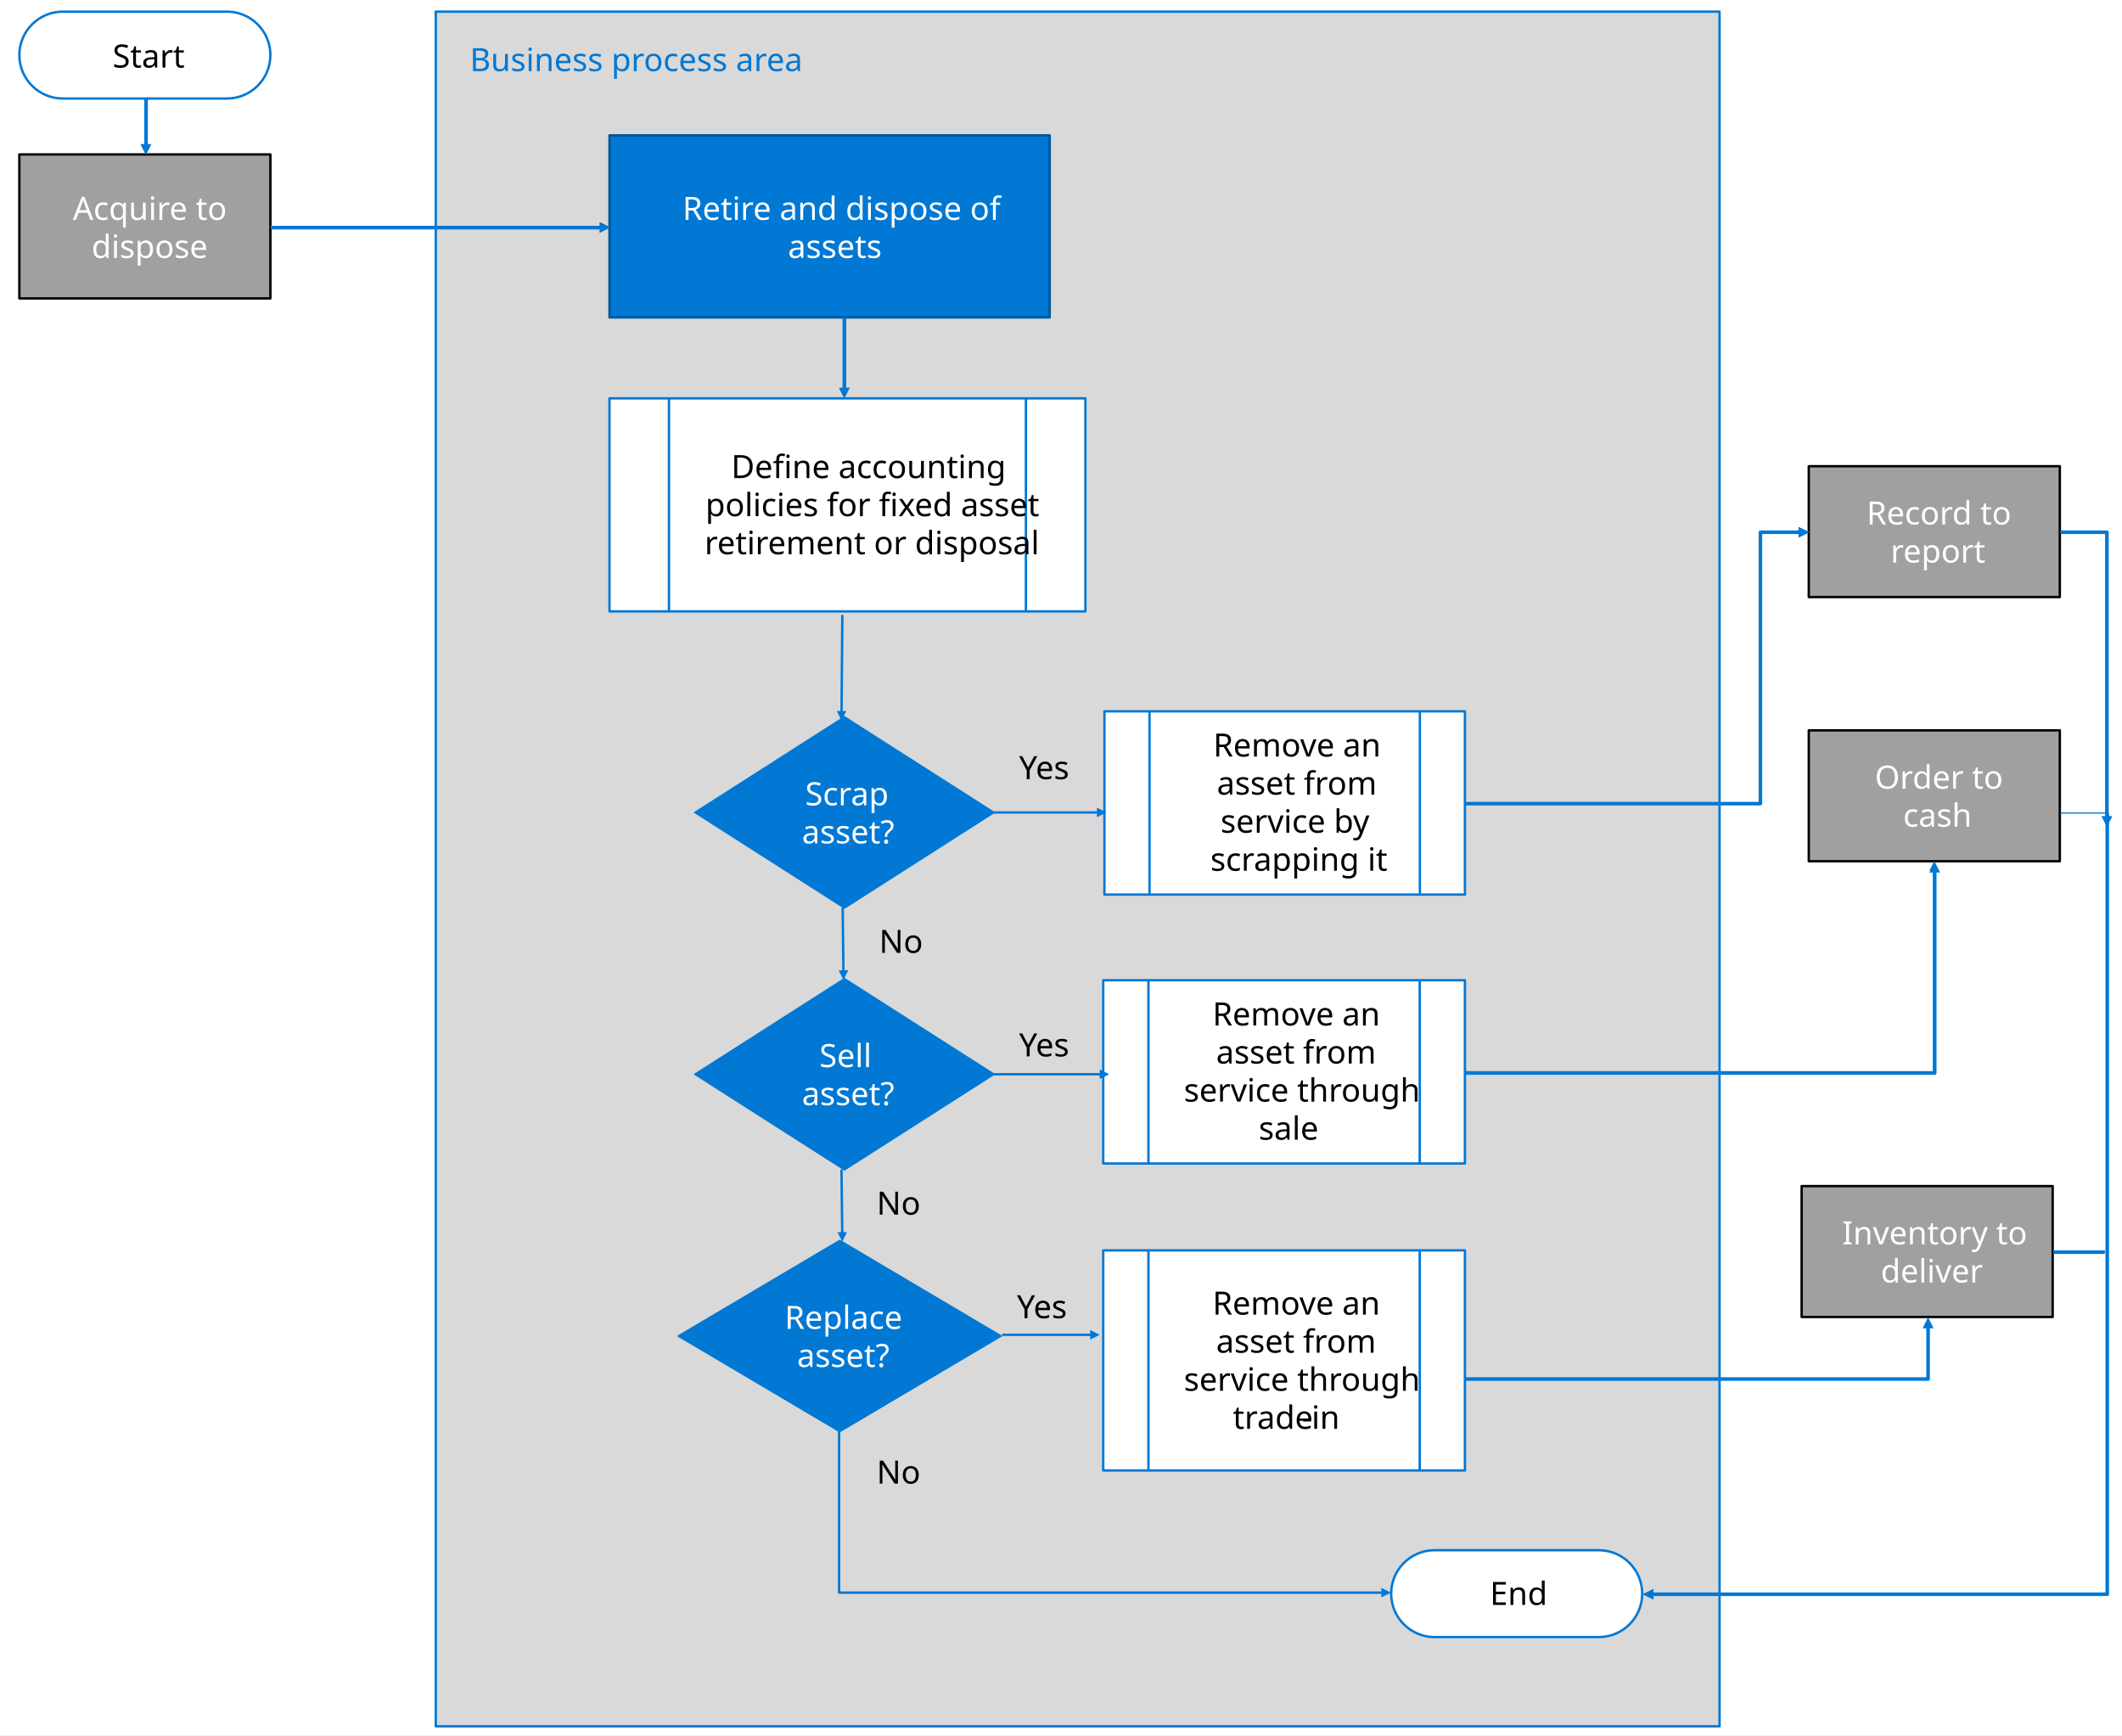
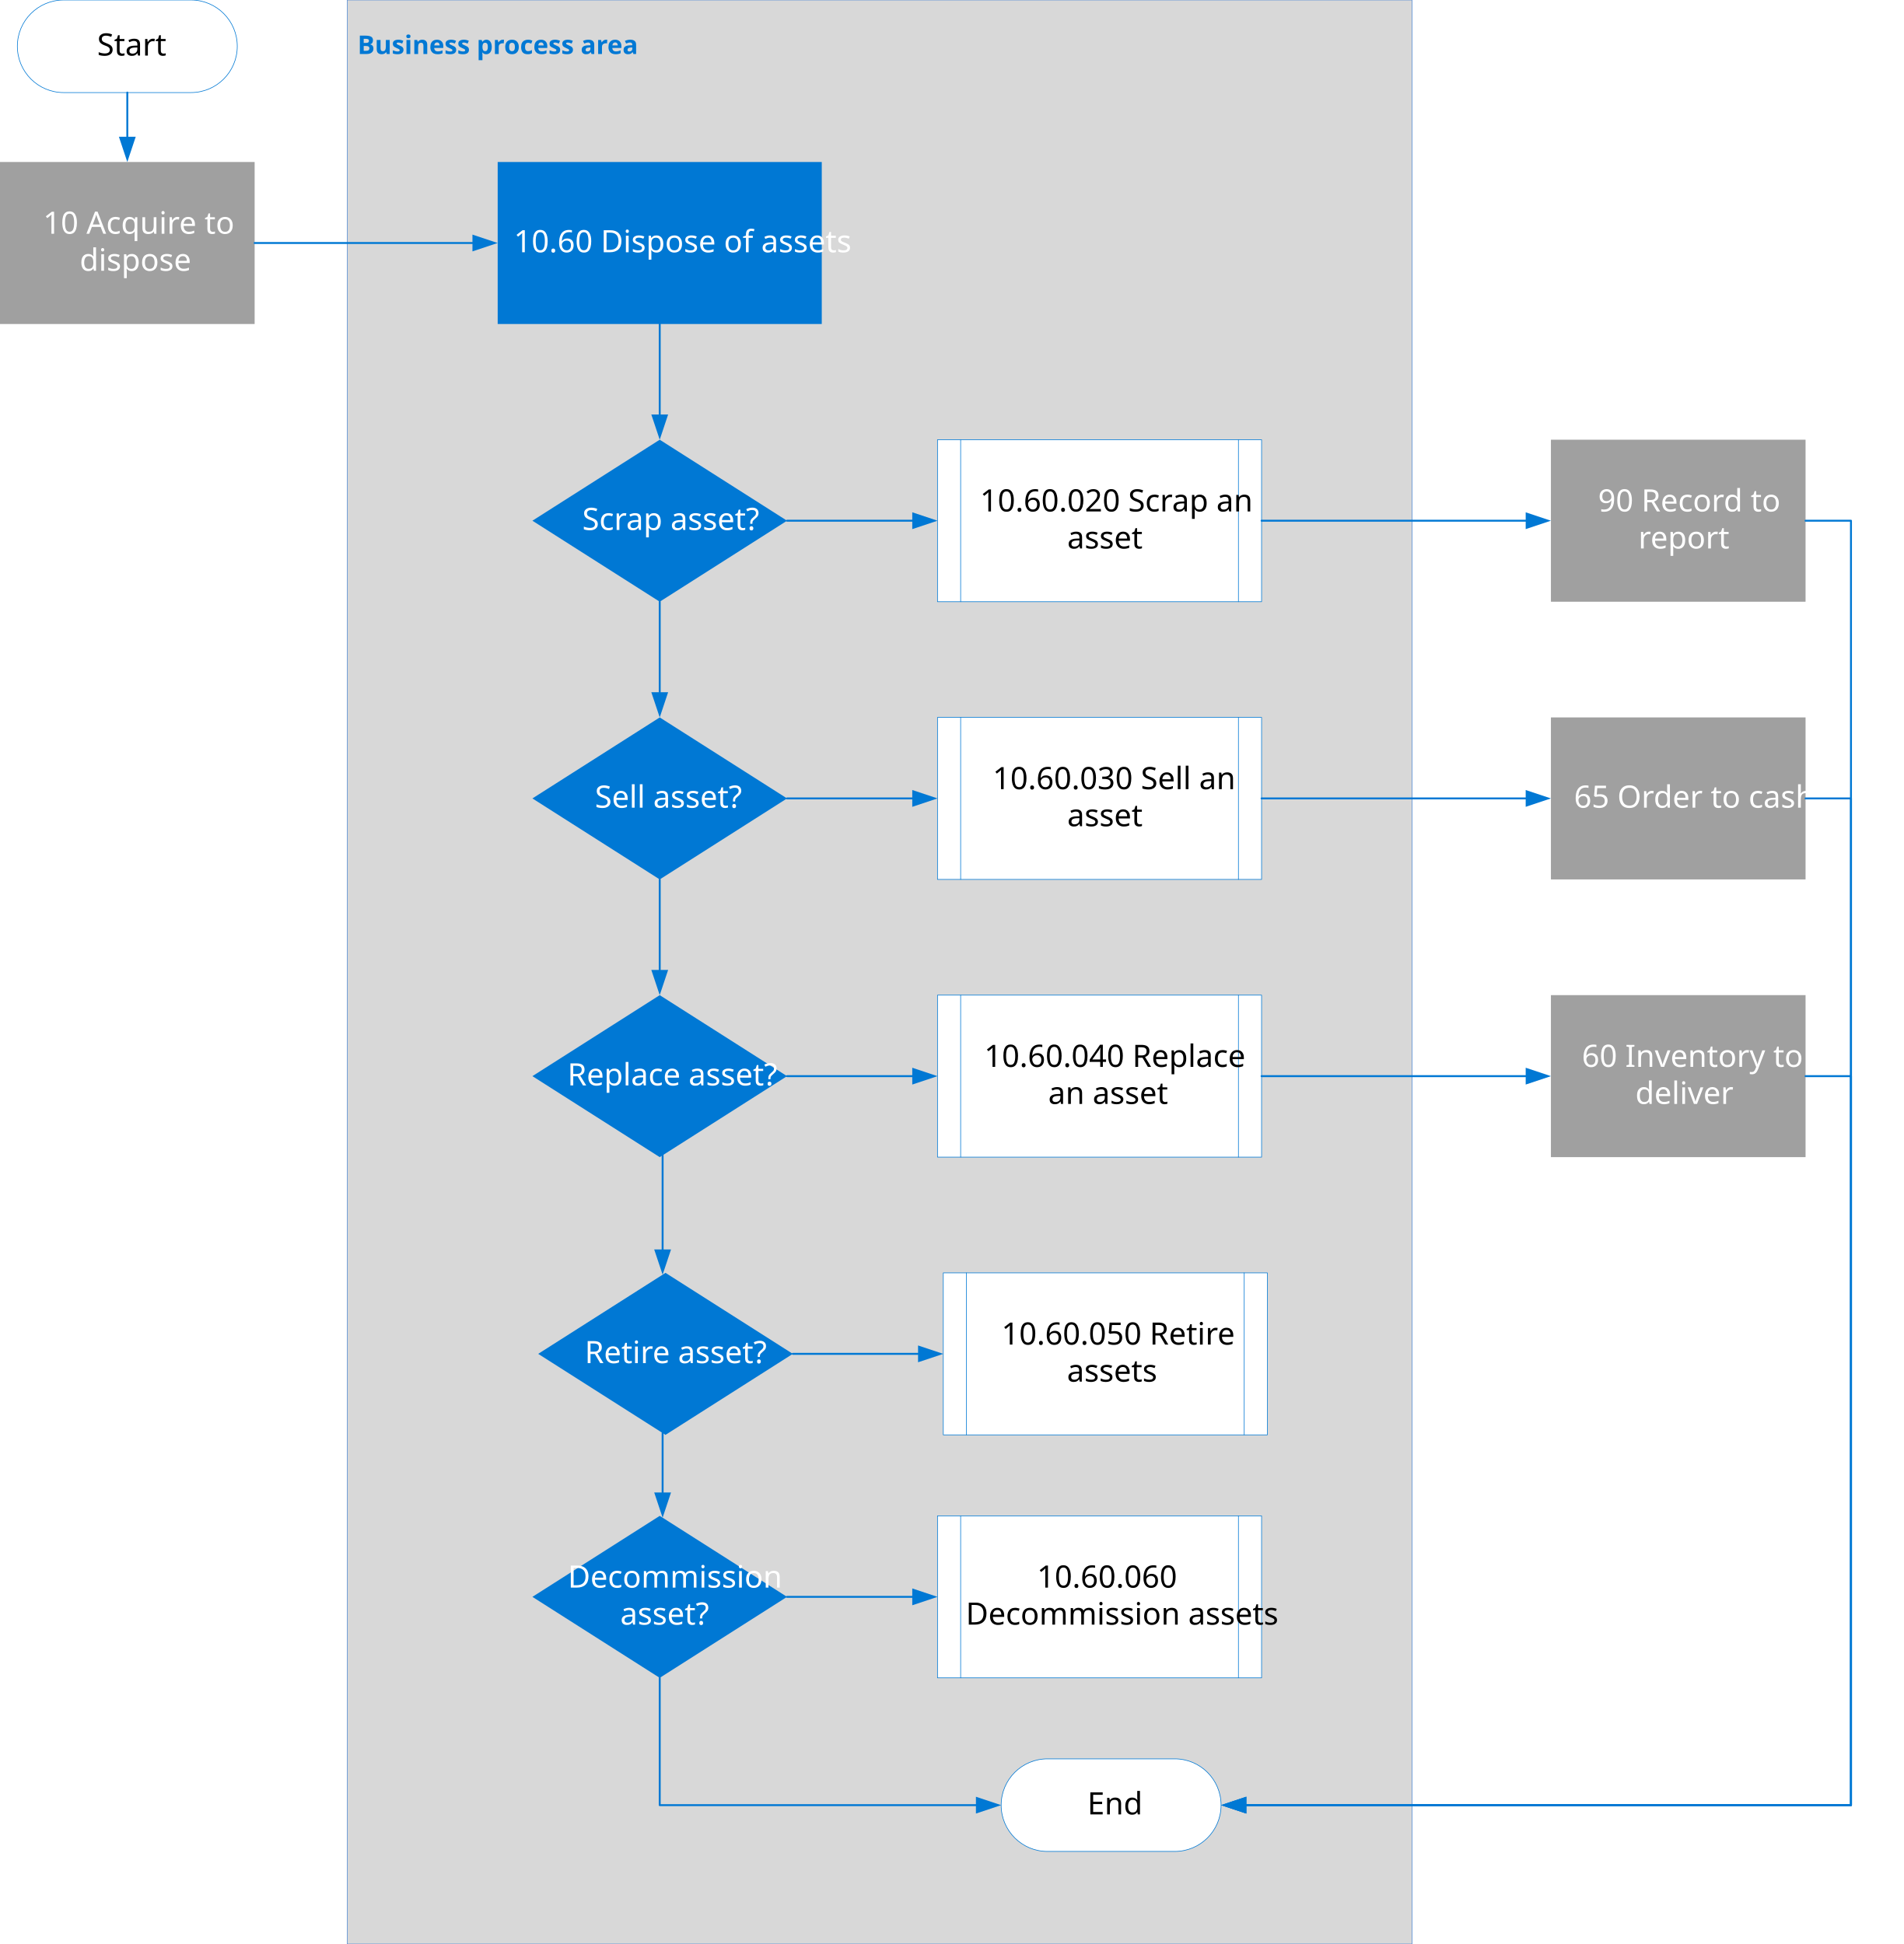
- <svg xmlns="http://www.w3.org/2000/svg" width="1783.525" height="1458.228" overflow="hidden" version="1.1" id="svg190">
-   <defs id="defs194" />
-   <g id="g188" transform="translate(-46.73807,-183.2132)">
-     <rect x="46.738" y="183.213" width="1783.525" height="1458.228" fill="#ffffff" id="rect2" style="stroke-width:0.84" />
-     <path d="m 1193.5,1369 h 93.66 v 1 h -93.66 z m 92.33,-3.5 8,4 -8,4 z" fill="#0078d4" id="path4" />
-     <rect x="413" y="193" width="1079" height="1441" stroke="#0078d4" stroke-width="2" stroke-linejoin="round" stroke-miterlimit="10" fill="#d9d9d9" id="rect6" />
-     <text fill="#0078d4" font-family="'Segoe UI', 'Segoe UI_MSFontService', sans-serif" font-weight="400" font-size="27px" transform="translate(441.65,243)" id="text8">Business process area</text>
-     <path d="M 63,229.5 C 63,209.342 79.342,193 99.5,193 h 138 c 20.158,0 36.5,16.342 36.5,36.5 v 0 c 0,20.158 -16.342,36.5 -36.5,36.5 H 99.5 C 79.342,266 63,249.658 63,229.5 Z" stroke="#0078d4" stroke-width="2" stroke-linejoin="round" stroke-miterlimit="10" fill="none" fill-rule="evenodd" id="path10" />
-     <text font-family="'Segoe UI', 'Segoe UI_MSFontService', sans-serif" font-weight="400" font-size="27px" transform="translate(141.338,240)" id="text12">Start</text>
-     <rect x="63" y="313" width="211" height="121" stroke="#000000" stroke-width="2" stroke-linejoin="round" stroke-miterlimit="10" fill="#a0a0a0" id="rect14" />
-     <text fill="#ffffff" font-family="'Segoe UI', 'Segoe UI_MSFontService', sans-serif" font-weight="400" font-size="27px" transform="translate(107.988,368)" id="text16">Acquire to</text>
-     <text fill="#ffffff" font-family="'Segoe UI', 'Segoe UI_MSFontService', sans-serif" font-weight="400" font-size="27px" transform="translate(123.708,400)" id="text18">dispose</text>
-     <path d="M 1,-4.48434e-6 1,40.157 h -2 L -1,4.48434e-6 Z M 4,38.824 l -4,8 -4,-8 z" fill="#0078d4" transform="matrix(-1,0,0,1,169,266)" id="path20" />
-     <rect x="559" y="297" width="370" height="153" stroke="#00569b" stroke-width="2" stroke-linejoin="round" stroke-miterlimit="10" fill="#0078d4" id="rect22" />
-     <text fill="#ffffff" font-family="'Segoe UI', 'Segoe UI_MSFontService', sans-serif" font-weight="400" font-size="27px" transform="translate(620.38,368)" id="text24">Retire and dispose of</text>
-     <text fill="#ffffff" font-family="'Segoe UI', 'Segoe UI_MSFontService', sans-serif" font-weight="400" font-size="27px" transform="translate(709.007,400)" id="text26">assets</text>
-     <rect x="559" y="518" width="400" height="179" fill="#ffffff" id="rect28" />
-     <path d="M 609,518 V 697 M 909,518 v 179" stroke="#0078d4" stroke-width="2" stroke-linejoin="round" stroke-miterlimit="10" fill="none" fill-rule="evenodd" id="path30" />
-     <rect x="559" y="518" width="400" height="179" stroke="#0078d4" stroke-width="2" stroke-linejoin="round" stroke-miterlimit="10" fill="none" id="rect32" />
-     <text font-family="Calibri, Calibri_MSFontService, sans-serif" font-weight="400" font-size="27px" transform="translate(661.317,585)" id="text34">Define accounting</text>
-     <text font-family="Calibri, Calibri_MSFontService, sans-serif" font-weight="400" font-size="27px" transform="translate(639.663,617)" id="text36">policies for fixed asset</text>
-     <text font-family="Calibri, Calibri_MSFontService, sans-serif" font-weight="400" font-size="27px" transform="translate(638.93,649)" id="text38">retirement or disposal</text>
-     <rect x="974" y="1007" width="304" height="154" fill="#ffffff" id="rect40" />
-     <path d="m 1012,1007 v 154 m 228,-154 v 154" stroke="#0078d4" stroke-width="2" stroke-linejoin="round" stroke-miterlimit="10" fill="none" fill-rule="evenodd" id="path42" />
-     <rect x="974" y="1007" width="304" height="154" stroke="#0078d4" stroke-width="2" stroke-linejoin="round" stroke-miterlimit="10" fill="none" id="rect44" />
-     <text font-family="Calibri, Calibri_MSFontService, sans-serif" font-weight="400" font-size="27px" transform="translate(1065.86,1045)" id="text46">Remove an</text>
-     <text font-family="Calibri, Calibri_MSFontService, sans-serif" font-weight="400" font-size="27px" transform="translate(1068.88,1077)" id="text48">asset from</text>
-     <text font-family="Calibri, Calibri_MSFontService, sans-serif" font-weight="400" font-size="27px" transform="translate(1041.78,1109)" id="text50">service through</text>
-     <text font-family="Calibri, Calibri_MSFontService, sans-serif" font-weight="400" font-size="27px" transform="translate(1104.68,1141)" id="text52">sale</text>
-     <path d="m 274,373 h 278.463 v 2 H 274 Z m 277.13,-3 8,4 -8,4 z" fill="#0078d4" id="path54" />
-     <rect x="1561" y="1180" width="211" height="110" stroke="#000000" stroke-width="2" stroke-linejoin="round" stroke-miterlimit="10" fill="#a0a0a0" id="rect56" />
-     <text fill="#ffffff" font-family="'Segoe UI', 'Segoe UI_MSFontService', sans-serif" font-weight="400" font-size="27px" transform="translate(1595.03,1229)" id="text58">Inventory to</text>
-     <text fill="#ffffff" font-family="'Segoe UI', 'Segoe UI_MSFontService', sans-serif" font-weight="400" font-size="27px" transform="translate(1627.52,1261)" id="text60">deliver</text>
-     <path d="m 1216,1522.5 c 0,-20.16 16.34,-36.5 36.5,-36.5 h 138 c 20.16,0 36.5,16.34 36.5,36.5 v 0 c 0,20.16 -16.34,36.5 -36.5,36.5 h -138 c -20.16,0 -36.5,-16.34 -36.5,-36.5 z" stroke="#0078d4" stroke-width="2" stroke-linejoin="round" stroke-miterlimit="10" fill="#ffffff" fill-rule="evenodd" id="path62" />
-     <text font-family="'Segoe UI', 'Segoe UI_MSFontService', sans-serif" font-weight="400" font-size="27px" transform="translate(1299.01,1532)" id="text64">End</text>
-     <path d="M 1,-0.008 1.664,82.079 -0.336,82.095 -1,0.008 Z M 4.653,80.722 0.718,88.754 -3.346,80.786 Z" fill="#0078d4" transform="matrix(-1,0,0,1,754.718,700)" id="path66" />
-     <path d="m 756,945.988 0.639,54.032 -2,0.02 L 754,946.012 Z m 3.623,52.664 -3.905,8.048 -4.094,-7.953 z" fill="#0078d4" id="path68" />
-     <path d="m 757,450 v 60.848 h -2 V 450 Z m 3,59.515 -4,8 -4,-8 z" fill="#0078d4" id="path70" />
-     <path d="M 1.5,-6.72652e-6 1.5,39.324 h -3 L -1.5,6.72652e-6 Z M 4.5,37.824 l -4.5,9 -4.5,-9 z" fill="#0078d4" transform="matrix(-1,0,0,1,169.5,266.5)" id="path72" />
-     <path d="m 274.5,373 h 277.63 v 3 H 274.5 Z m 276.13,-3 9,4.5 -9,4.5 z" fill="#0078d4" id="path74" />
-     <path d="m 758,450.5 v 60.015 h -3 V 450.5 Z m 3,58.515 -4.5,9 -4.5,-9 z" fill="#0078d4" id="path76" />
-     <rect x="974" y="1234" width="304" height="185" fill="#ffffff" id="rect78" />
-     <path d="m 1012,1234 v 185 m 228,-185 v 185" stroke="#0078d4" stroke-width="2" stroke-linejoin="round" stroke-miterlimit="10" fill="none" fill-rule="evenodd" id="path80" />
-     <rect x="974" y="1234" width="304" height="185" stroke="#0078d4" stroke-width="2" stroke-linejoin="round" stroke-miterlimit="10" fill="none" id="rect82" />
-     <text font-family="Calibri, Calibri_MSFontService, sans-serif" font-weight="400" font-size="27px" transform="translate(1065.86,1288)" id="text84">Remove an</text>
-     <text font-family="Calibri, Calibri_MSFontService, sans-serif" font-weight="400" font-size="27px" transform="translate(1068.88,1320)" id="text86">asset from</text>
-     <text font-family="Calibri, Calibri_MSFontService, sans-serif" font-weight="400" font-size="27px" transform="translate(1041.78,1352)" id="text88">service through</text>
-     <text font-family="Calibri, Calibri_MSFontService, sans-serif" font-weight="400" font-size="27px" transform="translate(1082.96,1384)" id="text90">trade</text>
-     <text font-family="Calibri, Calibri_MSFontService, sans-serif" font-weight="400" font-size="27px" transform="translate(1140.91,1384)" id="text92">-</text>
-     <text font-family="Calibri, Calibri_MSFontService, sans-serif" font-weight="400" font-size="27px" transform="translate(1149.08,1384)" id="text94">in</text>
-     <rect x="975" y="781" width="303" height="154" fill="#ffffff" id="rect96" />
-     <path d="M 1012.88,781 V 935 M 1240.12,781 V 935" stroke="#0078d4" stroke-width="2" stroke-linejoin="round" stroke-miterlimit="10" fill="none" fill-rule="evenodd" id="path98" />
-     <rect x="975" y="781" width="303" height="154" stroke="#0078d4" stroke-width="2" stroke-linejoin="round" stroke-miterlimit="10" fill="none" id="rect100" />
-     <text font-family="Calibri, Calibri_MSFontService, sans-serif" font-weight="400" font-size="27px" transform="translate(1066.45,819)" id="text102">Remove an</text>
-     <text font-family="Calibri, Calibri_MSFontService, sans-serif" font-weight="400" font-size="27px" transform="translate(1069.48,851)" id="text104">asset from</text>
-     <text font-family="Calibri, Calibri_MSFontService, sans-serif" font-weight="400" font-size="27px" transform="translate(1072.64,883)" id="text106">service by</text>
-     <text font-family="Calibri, Calibri_MSFontService, sans-serif" font-weight="400" font-size="27px" transform="translate(1064.05,915)" id="text108">scrapping it</text>
-     <rect x="1567" y="797" width="211" height="110" stroke="#000000" stroke-width="2" stroke-linejoin="round" stroke-miterlimit="10" fill="#a0a0a0" id="rect110" />
-     <text fill="#ffffff" font-family="'Segoe UI', 'Segoe UI_MSFontService', sans-serif" font-weight="400" font-size="27px" transform="translate(1622.5,846)" id="text112">Order to</text>
-     <text fill="#ffffff" font-family="'Segoe UI', 'Segoe UI_MSFontService', sans-serif" font-weight="400" font-size="27px" transform="translate(1646.3,878)" id="text114">cash</text>
-     <path d="m 0,-1 h 394.38 c 0.552,0 1,0.448 1,1 v 170.769 h -2 V 0 l 1,1 H 0 Z m 398.38,170.436 -4,8 -4,-8 z" fill="#0078d4" transform="matrix(1,0,0,-1,1278,1084.44)" id="path116" />
-     <path d="m 0,-1.5 h 394.38 c 0.828,0 1.5,0.672 1.5,1.5 v 169.936 h -3 V 0 l 1.5,1.5 H 0 Z m 398.88,169.936 -4.5,9 -4.5,-9 z" fill="#0078d4" transform="matrix(1,0,0,-1,1278.5,1084.94)" id="path118" />
-     <path d="m 630.5,866 126,-80.5 126,80.5 -126,80.5 z" stroke="#0078d4" stroke-linejoin="round" stroke-miterlimit="10" fill="#0078d4" fill-rule="evenodd" id="path120" />
-     <text fill="#ffffff" font-family="'Segoe UI', 'Segoe UI_MSFontService', sans-serif" font-weight="400" font-size="27px" transform="translate(723.479,860)" id="text122">Scrap</text>
-     <text fill="#ffffff" font-family="'Segoe UI', 'Segoe UI_MSFontService', sans-serif" font-weight="400" font-size="27px" transform="translate(720.739,892)" id="text124">asset?</text>
-     <text font-family="'Segoe UI', 'Segoe UI_MSFontService', sans-serif" font-weight="400" font-size="27px" transform="translate(785.614,984)" id="text126">No</text>
-     <path d="m 882,865 h 88.046 v 2 H 882 Z m 86.713,-3 8,4 -8,4 z" fill="#0078d4" id="path128" />
-     <text font-family="'Segoe UI', 'Segoe UI_MSFontService', sans-serif" font-weight="400" font-size="27px" transform="translate(903.291,838)" id="text130">Yes</text>
-     <path d="m 630.5,1086 126,-80.5 126,80.5 -126,80.5 z" stroke="#0078d4" stroke-linejoin="round" stroke-miterlimit="10" fill="#0078d4" fill-rule="evenodd" id="path132" />
-     <text fill="#ffffff" font-family="'Segoe UI', 'Segoe UI_MSFontService', sans-serif" font-weight="400" font-size="27px" transform="translate(735.392,1080)" id="text134">Sell</text>
-     <text fill="#ffffff" font-family="'Segoe UI', 'Segoe UI_MSFontService', sans-serif" font-weight="400" font-size="27px" transform="translate(720.739,1112)" id="text136">asset?</text>
-     <path d="M 1.08163e-6,-1 90.397,-1 V 1 L -1.08163e-6,1 Z M 89.063,-4 l 8,4 -8,4 z" fill="#0078d4" transform="matrix(1,0,0,-1,882,1086)" id="path138" />
-     <text font-family="'Segoe UI', 'Segoe UI_MSFontService', sans-serif" font-weight="400" font-size="27px" transform="translate(903.291,1071)" id="text140">Yes</text>
-     <path d="m 755,1165.99 0.639,54.03 -2,0.02 -0.639,-54.03 z m 3.623,52.66 -3.905,8.05 -4.094,-7.95 z" fill="#0078d4" id="path142" />
-     <text font-family="'Segoe UI', 'Segoe UI_MSFontService', sans-serif" font-weight="400" font-size="27px" transform="translate(783.576,1204)" id="text144">No</text>
-     <path d="m 616.5,1306 136,-80.5 136,80.5 -136,80.5 z" stroke="#0078d4" stroke-linejoin="round" stroke-miterlimit="10" fill="#0078d4" fill-rule="evenodd" id="path146" />
-     <text fill="#ffffff" font-family="'Segoe UI', 'Segoe UI_MSFontService', sans-serif" font-weight="400" font-size="27px" transform="translate(706.247,1300)" id="text148">Replace</text>
-     <text fill="#ffffff" font-family="'Segoe UI', 'Segoe UI_MSFontService', sans-serif" font-weight="400" font-size="27px" transform="translate(716.64,1332)" id="text150">asset?</text>
-     <path d="M 1.27964e-6,-1 75.377,-1 V 1 L -1.27964e-6,1 Z M 74.044,-4 l 8,4 -8,4 z" fill="#0078d4" transform="matrix(1,0,0,-1,889,1305)" id="path152" />
-     <text font-family="'Segoe UI', 'Segoe UI_MSFontService', sans-serif" font-weight="400" font-size="27px" transform="translate(901.448,1291)" id="text154">Yes</text>
-     <path d="m 0,-1 h 135.643 c 0.552,0 1,0.448 1,1 v 457.102 h -2 V 0 l 1,1 H 0 Z m 139.643,456.769 -4,8 -4,-8 z" fill="#0078d4" transform="matrix(0,1,1,0,752,1386)" id="path156" />
-     <path d="m 0,-0.5 h 388.778 c 0.276,0 0.5,0.224 0.5,0.5 v 44.994 h -1 V 0 l 0.5,0.5 H 0 Z m 392.778,44.161 -4,8 -4,-8 z" fill="#0078d4" transform="matrix(1,0,0,-1,1278.5,1342.16)" id="path158" />
-     <path d="m 0,-1.5 h 388.778 c 0.829,0 1.5,0.672 1.5,1.5 v 44.161 h -3 V 0 l 1.5,1.5 H 0 Z m 393.278,44.161 -4.5,9 -4.5,-9 z" fill="#0078d4" transform="matrix(1,0,0,-1,1278.5,1342.16)" id="path160" />
-     <text font-family="'Segoe UI', 'Segoe UI_MSFontService', sans-serif" font-weight="400" font-size="27px" transform="translate(783.538,1430)" id="text162">No</text>
-     <path d="m 1818.37,866.5 v 656.51 c 0,0.28 -0.22,0.5 -0.5,0.5 h -383.7 v -1 h 383.7 l -0.5,0.5 V 866.5 Z m -382.87,660.51 -8,-4 8,-4 z" fill="#0078d4" id="path164" />
-     <path d="m 1772.5,1235.5 h 43.32" stroke="#0078d4" stroke-linejoin="round" stroke-miterlimit="10" fill="none" fill-rule="evenodd" id="path166" />
-     <rect x="1567" y="575" width="211" height="110" stroke="#000000" stroke-width="2" stroke-linejoin="round" stroke-miterlimit="10" fill="#a0a0a0" id="rect168" />
-     <text fill="#ffffff" font-family="'Segoe UI', 'Segoe UI_MSFontService', sans-serif" font-weight="400" font-size="27px" transform="translate(1615.62,624)" id="text170">Record to</text>
-     <text fill="#ffffff" font-family="'Segoe UI', 'Segoe UI_MSFontService', sans-serif" font-weight="400" font-size="27px" transform="translate(1635.76,656)" id="text172">report</text>
-     <path d="M 0,0 37.792,1.04987e-4" stroke="#0078d4" stroke-linejoin="round" stroke-miterlimit="10" fill="none" fill-rule="evenodd" transform="matrix(-1,0,0,1,1816.29,866.5)" id="path174" />
-     <path d="m 0,-0.5 h 247.86 c 0.276,0 0.5,0.224 0.5,0.5 v 228.083 l -0.5,-0.5 h 34.324 v 1 H 247.86 c -0.276,0 -0.5,-0.224 -0.5,-0.5 V 0 l 0.5,0.5 H 0 Z m 280.851,224.583 8,4 -8,4 z" fill="#0078d4" transform="matrix(1,0,0,-1,1278.5,858.583)" id="path176" />
-     <path d="m 1778.5,630 h 39.08 c 0.28,0 0.5,0.224 0.5,0.5 v 240.868 h -1 V 630.5 l 0.5,0.5 h -39.08 z m 43.08,240.035 -4,8 -4,-8 z" fill="#0078d4" id="path178" />
-     <path d="m 1819.37,866.5 v 656.51 c 0,0.83 -0.67,1.5 -1.5,1.5 H 1435 v -3 h 382.87 l -1.5,1.5 V 866.5 Z m -382.87,661.01 -9,-4.5 9,-4.5 z" fill="#0078d4" id="path180" />
-     <path d="m 1772.5,1235.5 h 43.32" stroke="#0078d4" stroke-width="3" stroke-linejoin="round" stroke-miterlimit="10" fill="none" fill-rule="evenodd" id="path182" />
-     <path d="m 0,-1.5 h 247.86 c 0.828,0 1.5,0.672 1.5,1.5 v 228.083 l -1.5,-1.5 h 33.491 v 3 H 247.86 c -0.828,0 -1.5,-0.671 -1.5,-1.5 V 0 l 1.5,1.5 H 0 Z m 279.851,225.083 9,4.5 -9,4.5 z" fill="#0078d4" transform="matrix(1,0,0,-1,1278.5,858.583)" id="path184" />
-     <path d="m 1778.5,629 h 39.08 c 0.83,0 1.5,0.672 1.5,1.5 v 240.035 h -3 V 630.5 l 1.5,1.5 h -39.08 z m 43.58,240.035 -4.5,9 -4.5,-9 z" fill="#0078d4" id="path186" />
+ <svg xmlns="http://www.w3.org/2000/svg" xmlns:xlink="http://www.w3.org/1999/xlink" viewBox="18 18 740 756" xml:space="preserve" color-interpolation-filters="sRGB" class="st14" width="1850" height="1890">
+   <rect x="0" y="0" width="1850" height="1890" fill="#ffffff" />
+   <style type="text/css">
+ 		.st1 {fill:#d8d8d8;stroke:#548bd4;stroke-linecap:round;stroke-linejoin:round;stroke-width:0.24}
+ 		.st2 {fill:#ffffff;stroke:#0078d4;stroke-linecap:round;stroke-linejoin:round;stroke-width:0.24}
+ 		.st3 {fill:#000000;font-family:Calibri;font-size:1em}
+ 		.st4 {fill:#a0a0a0;stroke:none;stroke-linecap:round;stroke-linejoin:round;stroke-width:0.24}
+ 		.st5 {fill:#ffffff;font-family:Calibri;font-size:1em}
+ 		.st6 {font-size:1em}
+ 		.st7 {fill:#0078d4;stroke:none;stroke-linecap:round;stroke-linejoin:round;stroke-width:0.24}
+ 		.st8 {fill:#ffffff}
+ 		.st9 {stroke:#0078d4;stroke-linecap:round;stroke-linejoin:round;stroke-width:0.24}
+ 		.st10 {marker-end:url(#mrkr13-62);stroke:#0078d4;stroke-linecap:round;stroke-linejoin:round;stroke-width:0.75}
+ 		.st11 {fill:#0078d4;fill-opacity:1;stroke:#0078d4;stroke-opacity:1;stroke-width:0.229}
+ 		.st12 {fill:none;stroke:none;stroke-linecap:round;stroke-linejoin:round;stroke-width:0.75}
+ 		.st13 {fill:#0078d4;font-family:Calibri;font-size:0.833em;font-weight:bold}
+ 		.st14 {fill:none;fill-rule:evenodd;font-size:12px;overflow:visible;stroke-linecap:square;stroke-miterlimit:3}
+ 	</style>
+   <style> a { pointer-events: none; } </style>
+   <style>a.rules_svg_anchor g:hover { opacity:0.8; cursor:pointer; }</style>
+   <defs id="Markers">
+     <g id="lend13">
+       <path d="M 3 1 L 0 0 L 3 -1 L 3 1 " style="stroke:none" />
+     </g>
+     <marker id="mrkr13-62" class="st11" refX="-13.08" orient="auto" markerUnits="strokeWidth" overflow="visible">
+       <use xlink:href="#lend13" transform="scale(-4.36,-4.36) " />
+     </marker>
+   </defs>
+   <g>
+     <g id="shape15-1" transform="translate(153,-414)">
+       <rect x="0" y="432" width="414" height="756" class="st1" />
+     </g>
+     <g id="shape1-3" transform="translate(24.75,-1134)">
+       <path d="M18 1188 L67.5 1188 A18 18 -180 0 0 67.5 1152 L18 1152 A18 18 -180 1 0 18 1188 Z" class="st2" />
+       <text x="31.01" y="1173.6" class="st3">Start</text>
+     </g>
+     <a id="5bf9999b-4142-45ae-989e-bc1caa9c24b1" class="rules_svg_anchor rules_svg_shape" href="/lms/chart?onclick=b3BlbkNoYXJ0Q29udGV4dE1lbnUoZXZlbnQsJ3cxMTJkNTIzNTk2NWMxNjgwMnY0MDY4JywxNjA4OCwgMSwgNCwgdGhpcywgd2luZG93LmZyYW1lRWxlbWVudCk=&amp;navigate=true&amp;details=Description">
+       <g id="shape2-6" transform="translate(18,-1044)">
+         <rect x="0" y="1125" width="99" height="63" class="st4" />
+         <text x="16.76" y="1152.9" class="st5">10 Acquire to <tspan x="30.98" dy="1.2em" class="st6">dispose</tspan>
+         </text>
+       </g>
+     </a>
+     <a id="20d7117d-20b5-4a82-986f-e130844ee593" class="rules_svg_anchor rules_svg_shape" href="/lms/chart?onclick=b3BlbkNoYXJ0Q29udGV4dE1lbnUoZXZlbnQsJ3cxMTJkNTIzNTk2NWMxNjg1MnY0MDY4JywxNjEyNiwgMSwgMSwgdGhpcywgd2luZG93LmZyYW1lRWxlbWVudCk=&amp;navigate=true&amp;details=Description">
+       <g id="shape3-10" transform="translate(211.5,-1044)">
+         <rect x="0" y="1125" width="126" height="63" class="st7" />
+         <text x="6.28" y="1160.1" class="st5">10.60 Dispose of assets</text>
+       </g>
+     </a>
+     <g id="shape5-13" transform="translate(225,-936)">
+       <path d="M0 1156.5 L49.5 1125 L99 1156.5 L49.5 1188 L0 1156.5 Z" class="st7" />
+       <text x="19.39" y="1160.1" class="st5">Scrap asset?</text>
+     </g>
+     <g id="shape6-16" transform="translate(225,-828)">
+       <path d="M0 1156.5 L49.5 1125 L99 1156.5 L49.5 1188 L0 1156.5 Z" class="st7" />
+       <text x="24.3" y="1160.1" class="st5">Sell asset?</text>
+     </g>
+     <g id="shape7-19" transform="translate(225,-720)">
+       <path d="M0 1156.5 L49.5 1125 L99 1156.5 L49.5 1188 L0 1156.5 Z" class="st7" />
+       <text x="13.63" y="1160.1" class="st5">Replace asset?</text>
+     </g>
+     <a id="60d48d68-cd86-42bd-8532-7d2045748bd2" class="rules_svg_anchor rules_svg_shape" href="/lms/chart?onclick=b3BlbkNoYXJ0Q29udGV4dE1lbnUoZXZlbnQsJ3cxMTJkNTIzNTk2NWMxNjg1NHY0MDY4JywxNjEyNywgMSwgMSwgdGhpcywgd2luZG93LmZyYW1lRWxlbWVudCk=&amp;navigate=true&amp;details=Description">
+       <g id="shape8-22" transform="translate(382.5,-936)">
+         <path d="M0 1188 L126 1188 L126 1125 L0 1125 L0 1188 Z" class="st8" />
+         <path d="M0 1188 L126 1188 L126 1125 L0 1125 L0 1188" class="st9" />
+         <path d="M9 1188 L9 1125" class="st9" />
+         <path d="M117 1188 L117 1125" class="st9" />
+         <text x="16.53" y="1152.9" class="st3">10.60.020 Scrap an <tspan x="50.44" dy="1.2em" class="st6">asset</tspan>
+         </text>
+       </g>
+     </a>
+     <a id="dab9336f-adc0-48e3-92e0-65313fac1327" class="rules_svg_anchor rules_svg_shape" href="/lms/chart?onclick=b3BlbkNoYXJ0Q29udGV4dE1lbnUoZXZlbnQsJ3cxMTJkNTIzNTk2NWMxNjg1NXY0MDY4JywxNjEyOCwgMSwgMSwgdGhpcywgd2luZG93LmZyYW1lRWxlbWVudCk=&amp;navigate=true&amp;details=Description">
+       <g id="shape9-29" transform="translate(382.5,-828)">
+         <path d="M0 1188 L126 1188 L126 1125 L0 1125 L0 1188 Z" class="st8" />
+         <path d="M0 1188 L126 1188 L126 1125 L0 1125 L0 1188" class="st9" />
+         <path d="M9 1188 L9 1125" class="st9" />
+         <path d="M117 1188 L117 1125" class="st9" />
+         <text x="21.45" y="1152.9" class="st3">10.60.030 Sell an <tspan x="50.44" dy="1.2em" class="st6">asset</tspan>
+         </text>
+       </g>
+     </a>
+     <a id="040f0329-6104-419f-8ba7-f7961e5d9300" class="rules_svg_anchor rules_svg_shape" href="/lms/chart?onclick=b3BlbkNoYXJ0Q29udGV4dE1lbnUoZXZlbnQsJ3cxMTJkNTIzNTk2NWMxNjg1NnY0MDY4JywxNjEyOSwgMSwgMSwgdGhpcywgd2luZG93LmZyYW1lRWxlbWVudCk=&amp;navigate=true&amp;details=Description">
+       <g id="shape10-36" transform="translate(382.5,-720)">
+         <path d="M0 1188 L126 1188 L126 1125 L0 1125 L0 1188 Z" class="st8" />
+         <path d="M0 1188 L126 1188 L126 1125 L0 1125 L0 1188" class="st9" />
+         <path d="M9 1188 L9 1125" class="st9" />
+         <path d="M117 1188 L117 1125" class="st9" />
+         <text x="18.16" y="1152.9" class="st3">10.60.040 Replace <tspan x="43.05" dy="1.2em" class="st6">an asset</tspan>
+         </text>
+       </g>
+     </a>
+     <a id="12aa8ac9-0ee1-4537-b236-6ca766d28153" class="rules_svg_anchor rules_svg_shape" href="/lms/chart?onclick=b3BlbkNoYXJ0Q29udGV4dE1lbnUoZXZlbnQsJ3cxMTJkNTIzNTk2NWMxNzQxMnY0MDY4JywxNjU1NywgMSwgMSwgdGhpcywgd2luZG93LmZyYW1lRWxlbWVudCk=&amp;navigate=true&amp;details=Description">
+       <g id="shape11-43" transform="translate(621,-936)">
+         <rect x="0" y="1125" width="99" height="63" class="st4" />
+         <text x="18.34" y="1152.9" class="st5">90 Record to <tspan x="34" dy="1.2em" class="st6">report</tspan>
+         </text>
+       </g>
+     </a>
+     <a id="4908d49f-5971-4b4b-9f06-b8682f360988" class="rules_svg_anchor rules_svg_shape" href="/lms/chart?onclick=b3BlbkNoYXJ0Q29udGV4dE1lbnUoZXZlbnQsJ3cxMTJkNTIzNTk2NWMxNzE1NXY0MDY4JywxNjM3NiwgMSwgMSwgdGhpcywgd2luZG93LmZyYW1lRWxlbWVudCk=&amp;navigate=true&amp;details=Description">
+       <g id="shape12-47" transform="translate(621,-828)">
+         <rect x="0" y="1125" width="99" height="63" class="st4" />
+         <text x="8.97" y="1160.1" class="st5">65 Order to cash</text>
+       </g>
+     </a>
+     <a id="03cbf19f-b473-49f5-8cdd-8c3f30462203" class="rules_svg_anchor rules_svg_shape" href="/lms/chart?onclick=b3BlbkNoYXJ0Q29udGV4dE1lbnUoZXZlbnQsJ3cxMTJkNTIzNTk2NWMxNzA5M3Y0MDY4JywxNjMyNywgMSwgMSwgdGhpcywgd2luZG93LmZyYW1lRWxlbWVudCk=&amp;navigate=true&amp;details=Description">
+       <g id="shape13-50" transform="translate(621,-720)">
+         <rect x="0" y="1125" width="99" height="63" class="st4" />
+         <text x="12.04" y="1152.9" class="st5">60 Inventory to <tspan x="32.82" dy="1.2em" class="st6">deliver</tspan>
+         </text>
+       </g>
+     </a>
+     <g id="shape14-54" transform="translate(407.25,-450)">
+       <path d="M18 1188 L67.5 1188 A18 18 -180 0 0 67.5 1152 L18 1152 A18 18 -180 1 0 18 1188 Z" class="st2" />
+       <text x="33.52" y="1173.6" class="st3">End</text>
+     </g>
+     <g id="shape16-57" transform="translate(265.5,-1044)">
+       <path d="M9 1188 L9 1223.19" class="st10" />
+     </g>
+     <g id="shape18-63" transform="translate(265.5,-936)">
+       <path d="M9 1188 L9 1223.19" class="st10" />
+     </g>
+     <g id="shape19-68" transform="translate(265.5,-828)">
+       <path d="M9 1188 L9 1223.19" class="st10" />
+     </g>
+     <g id="shape22-73" transform="translate(324,-958.5)">
+       <path d="M0 1179 L48.69 1179" class="st10" />
+     </g>
+     <g id="shape23-78" transform="translate(324,-850.5)">
+       <path d="M0 1179 L48.69 1179" class="st10" />
+     </g>
+     <g id="shape25-83" transform="translate(324,-742.5)">
+       <path d="M0 1179 L48.69 1179" class="st10" />
+     </g>
+     <g id="shape26-88" transform="translate(58.5,-1134)">
+       <path d="M9 1188 L9 1205.19" class="st10" />
+     </g>
+     <g id="shape27-93" transform="translate(117,-1066.5)">
+       <path d="M0 1179 L84.69 1179" class="st10" />
+     </g>
+     <g id="shape29-98" transform="translate(508.5,-958.5)">
+       <path d="M0 1179 L102.69 1179" class="st10" />
+     </g>
+     <g id="shape30-103" transform="translate(508.5,-850.5)">
+       <path d="M0 1179 L102.69 1179" class="st10" />
+     </g>
+     <g id="shape33-108" transform="translate(508.5,-742.5)">
+       <path d="M0 1179 L102.69 1179" class="st10" />
+     </g>
+     <g id="shape34-113" transform="translate(153,-1134)">
+       <rect x="0" y="1152" width="306" height="36" class="st12" />
+       <text x="4" y="1173" class="st13">Business process area</text>
+     </g>
+     <g id="shape36-116" transform="translate(720,-967.5)">
+       <path d="M0 1188 L17.66 1188 L17.66 1687.5 L-217.44 1687.5" class="st10" />
+     </g>
+     <g id="shape37-121" transform="translate(720,-859.5)">
+       <path d="M0 1188 L17.66 1188 L17.66 1579.5 L-217.44 1579.5" class="st10" />
+     </g>
+     <g id="shape38-126" transform="translate(720,-751.5)">
+       <path d="M0 1188 L17.66 1188 L17.66 1471.5 L-217.44 1471.5" class="st10" />
+     </g>
+     <g id="shape39-131" transform="translate(227.25,-612)">
+       <path d="M0 1156.5 L49.5 1125 L99 1156.5 L49.5 1188 L0 1156.5 Z" class="st7" />
+       <text x="18.09" y="1160.1" class="st5">Retire asset?</text>
+     </g>
+     <a id="3c307275-8750-4c62-a2a8-41368fc93183" class="rules_svg_anchor rules_svg_shape" href="/lms/chart?onclick=b3BlbkNoYXJ0Q29udGV4dE1lbnUoZXZlbnQsJ3cxMTJkNTIzNTk2NWMxMDUzMjd2NDA2OCcsMTYxMzAsIDEsIDEsIHRoaXMsIHdpbmRvdy5mcmFtZUVsZW1lbnQp&amp;navigate=true&amp;details=Description">
+       <g id="shape40-134" transform="translate(384.75,-612)">
+         <path d="M0 1188 L126 1188 L126 1125 L0 1125 L0 1188 Z" class="st8" />
+         <path d="M0 1188 L126 1188 L126 1125 L0 1125 L0 1188" class="st9" />
+         <path d="M9 1188 L9 1125" class="st9" />
+         <path d="M117 1188 L117 1125" class="st9" />
+         <text x="22.62" y="1152.9" class="st3">10.60.050 Retire <tspan x="48.09" dy="1.2em" class="st6">assets</tspan>
+         </text>
+       </g>
+     </a>
+     <g id="shape41-141" transform="translate(326.25,-634.5)">
+       <path d="M0 1179 L48.69 1179" class="st10" />
+     </g>
+     <g id="shape42-146" transform="translate(225,-517.5)">
+       <path d="M0 1156.5 L49.5 1125 L99 1156.5 L49.5 1188 L0 1156.5 Z" class="st7" />
+       <text x="13.77" y="1152.9" class="st5">Decommission <tspan x="34.16" dy="1.2em" class="st6">asset?</tspan>
+       </text>
+     </g>
+     <a id="cc3b347f-3adc-4470-808b-12e9f5ac86c6" class="rules_svg_anchor rules_svg_shape" href="/lms/chart?onclick=b3BlbkNoYXJ0Q29udGV4dE1lbnUoZXZlbnQsJ3cxMTJkNTIzNTk2NWMxMDUzMjh2NDA2OCcsMTYxMzEsIDEsIDEsIHRoaXMsIHdpbmRvdy5mcmFtZUVsZW1lbnQp&amp;navigate=true&amp;details=Description">
+       <g id="shape43-150" transform="translate(382.5,-517.5)">
+         <path d="M0 1188 L126 1188 L126 1125 L0 1125 L0 1188 Z" class="st8" />
+         <path d="M0 1188 L126 1188 L126 1125 L0 1125 L0 1188" class="st9" />
+         <path d="M9 1188 L9 1125" class="st9" />
+         <path d="M117 1188 L117 1125" class="st9" />
+         <text x="38.68" y="1152.9" class="st3">10.60.060 <tspan x="11.01" dy="1.2em" class="st6">Decommission assets</tspan>
+         </text>
+       </g>
+     </a>
+     <g id="shape44-157" transform="translate(324,-540)">
+       <path d="M0 1179 L48.69 1179" class="st10" />
+     </g>
+     <g id="shape45-162" transform="translate(266.625,-720.716)">
+       <path d="M9 1188 L9 1224.62" class="st10" />
+     </g>
+     <g id="shape46-167" transform="translate(266.625,-612.716)">
+       <path d="M9 1188 L9 1211.12" class="st10" />
+     </g>
+     <g id="shape47-172" transform="translate(274.5,-517.5)">
+       <path d="M0 1188 L0 1237.5 L122.94 1237.5" class="st10" />
+     </g>
  </g>
</svg>
